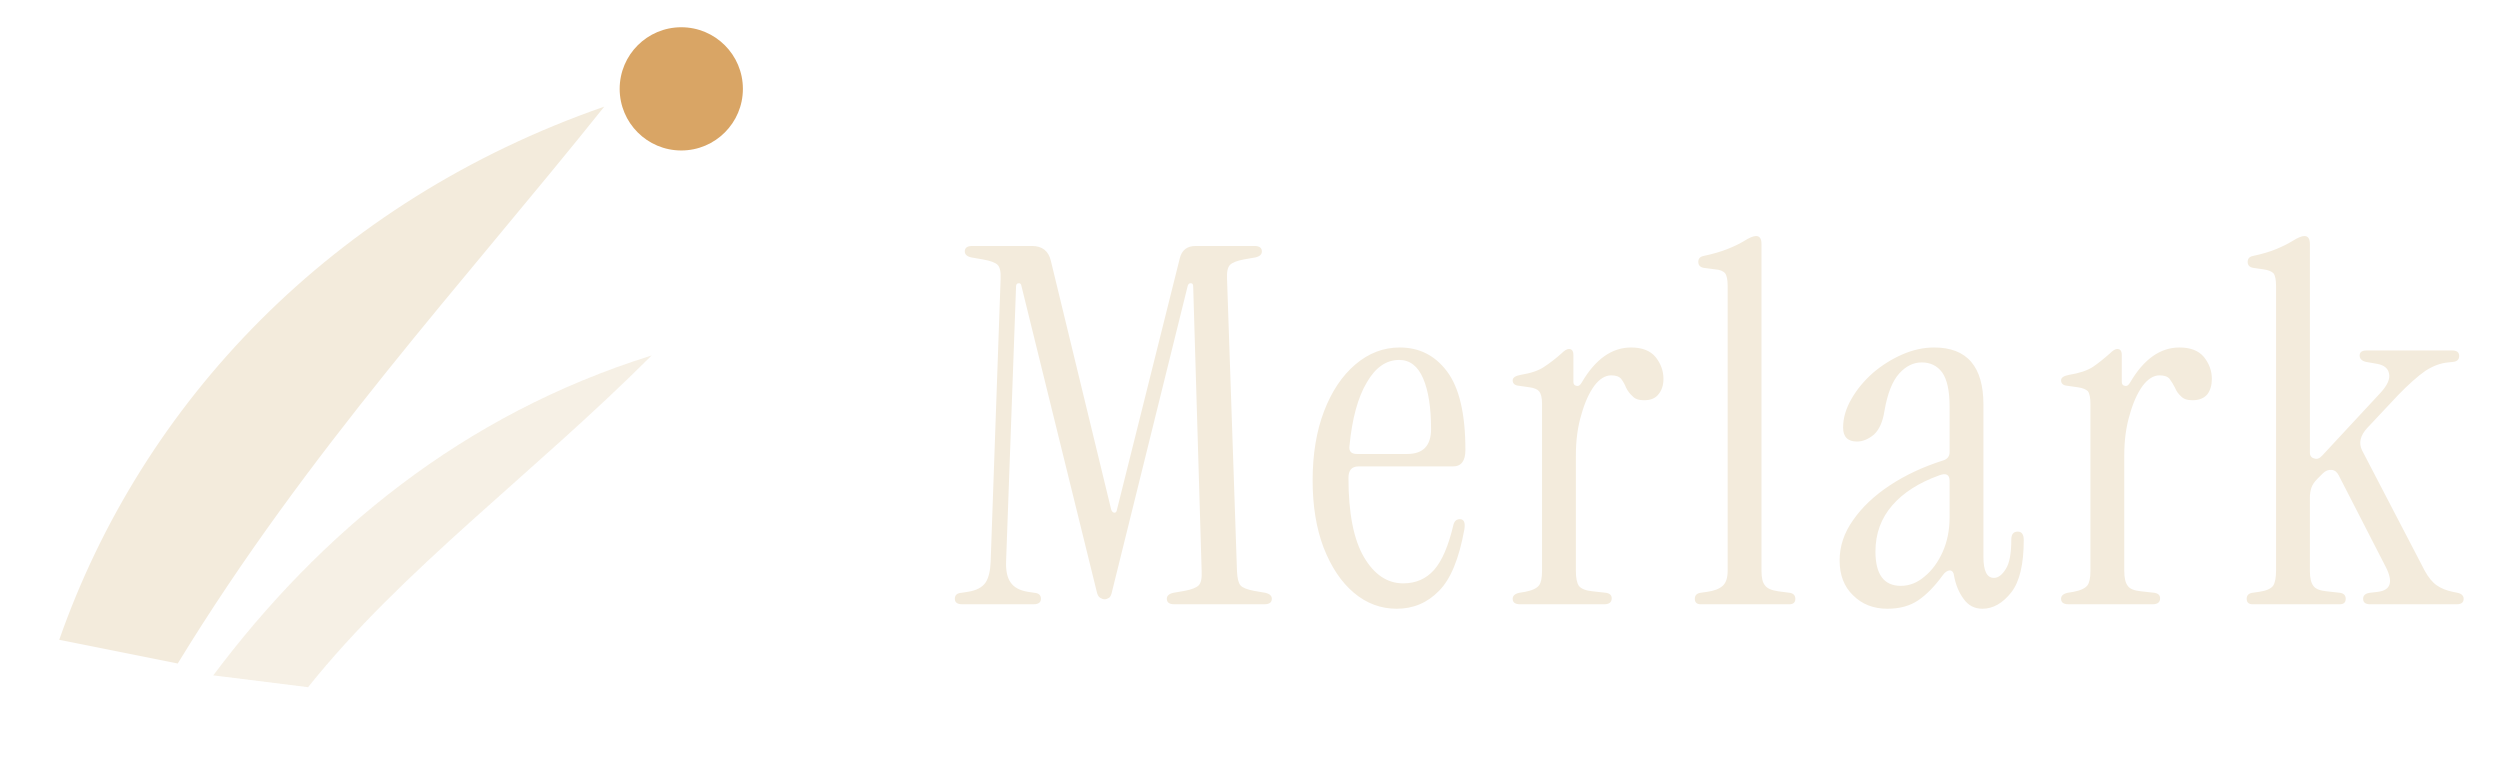
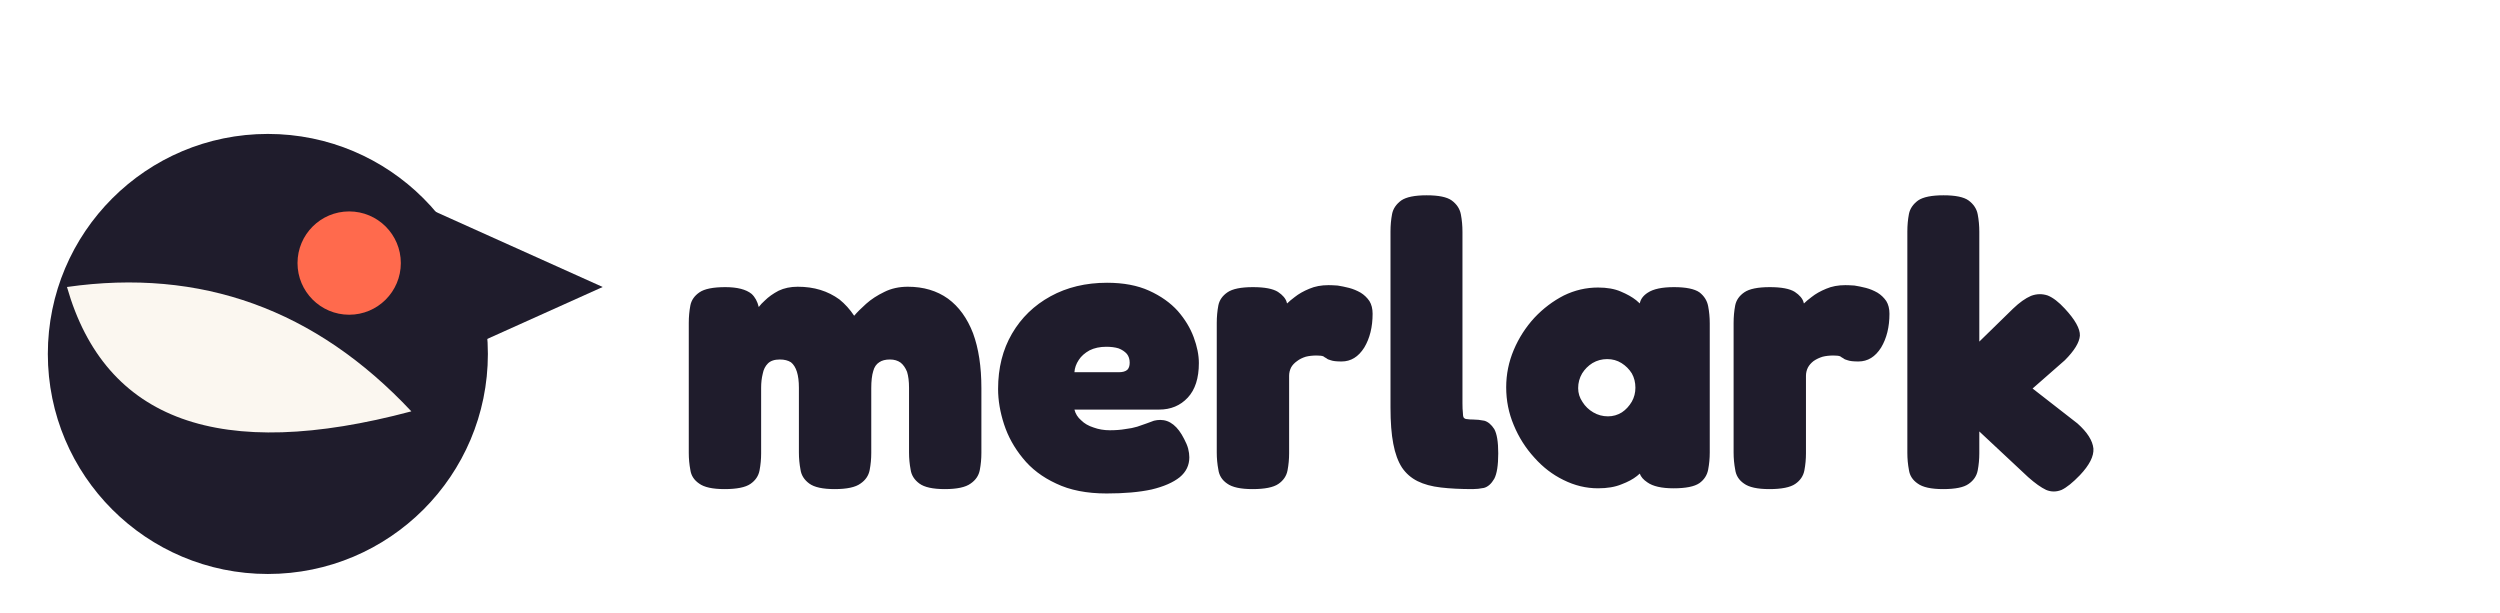
- <svg xmlns="http://www.w3.org/2000/svg" viewBox="0 0 211 64" role="img" aria-label="Merlark">
-   <g>
-     <path d="M5 54C12 34 28 17 51 9C39 24 26 38 15 56Z" fill="#F3EBDC" />
-     <path d="M18 57C27 45 39 35 55 30C45 40 34 48 26 58Z" fill="#F3EBDC" opacity="0.74" />
-     <circle cx="57.5" cy="7.5" r="5.2" fill="#D9A565" />
+ <svg xmlns="http://www.w3.org/2000/svg" width="196" height="48" viewBox="0 0 196 48" role="img" aria-label="Merlark">
+   <g transform="translate(0 0) scale(0.75)">
+     <circle cx="28" cy="37" r="23" fill="#1F1C2C" />
+     <path d="M43 21L63 30L43 39Z" fill="#1F1C2C" />
+     <path d="M43 43Q28 27 7 30Q13 51 43 43Z" fill="#FBF7F0" />
+     <circle cx="36.5" cy="27.5" r="5.4" fill="#FF6A4D" />
  </g>
-   <g transform="translate(80 51) scale(0.42)">
-     <path d="M31.5-1L31.5-1Q31.1-1 30.6-1.3Q30.1-1.6 29.9-2.6L29.9-2.6L14.8-63.9Q14.7-64.6 14.2-64.5Q13.7-64.5 13.7-63.8L13.7-63.8L11.7-8.6Q11.6-5.8 12.6-4.4Q13.6-2.9 16.1-2.5L16.1-2.5L17.4-2.3Q18.7-2.2 18.7-1.1L18.7-1.1Q18.7 0 17.2 0L17.2 0L2.9 0Q1.4 0 1.4-1.1L1.4-1.1Q1.4-2.2 2.7-2.3L2.7-2.3L4-2.5Q6.6-2.9 7.6-4.4Q8.5-5.8 8.6-8.6L8.6-8.6L10.6-65.4Q10.7-67.5 10-68.2Q9.3-68.9 7-69.3L7-69.3L4.7-69.7Q3.4-70 3.4-70.9L3.4-70.9Q3.4-72 4.9-72L4.9-72L16.9-72Q20-72 20.7-69L20.7-69L32.8-19.1Q33-18.4 33.5-18.4Q33.9-18.4 34-19.1L34-19.1L46.6-69.5Q47.2-72 49.8-72L49.8-72L61.6-72Q63.1-72 63.1-70.9L63.1-70.9Q63.1-70 61.8-69.7L61.8-69.7L59.5-69.3Q57.4-68.9 56.7-68.2Q56-67.5 56.1-65.4L56.1-65.4L58.1-6.6Q58.2-4.5 58.8-3.8Q59.4-3.1 61.5-2.7L61.5-2.7L63.8-2.3Q65.1-2 65.1-1.1L65.1-1.1Q65.1 0 63.6 0L63.6 0L45.5 0Q44 0 44-1.1L44-1.1Q44-2 45.3-2.3L45.3-2.3L47.6-2.7Q49.7-3.1 50.4-3.8Q51.1-4.5 51-6.6L51-6.6L49.3-63.8Q49.3-64.5 48.9-64.5Q48.4-64.6 48.2-64L48.2-64L33-2.6Q32.8-1.6 32.4-1.3Q31.9-1 31.5-1ZM90.2 0.9L90.2 0.9Q85.4 0.9 81.6-2.3Q77.8-5.5 75.5-11.4Q73.3-17.2 73.3-24.9L73.3-24.9Q73.3-32.8 75.6-38.8Q77.9-44.8 81.9-48.2Q85.9-51.6 90.8-51.6L90.8-51.6Q96.7-51.6 100.3-46.8Q104-41.9 104-31L104-31Q104-27.7 101.5-27.7L101.5-27.7L82.5-27.7Q80.5-27.7 80.5-25.4L80.5-25.4Q80.5-14.8 83.6-9.5Q86.7-4.2 91.5-4.2L91.5-4.2Q95.3-4.2 97.7-6.9Q100.1-9.6 101.6-16L101.6-16Q101.9-17.1 102.9-17.1L102.9-17.1Q104.1-17.1 103.8-15.1L103.8-15.1Q102.2-6.2 98.7-2.7Q95.2 0.9 90.2 0.9ZM82.2-30.2L82.2-30.2L92.3-30.2Q97.1-30.2 97.1-35.2L97.1-35.2Q97.1-41.7 95.5-45.4Q93.9-49.1 90.7-49.1L90.7-49.1Q86.8-49.1 84.2-44.6Q81.5-40.1 80.7-31.8L80.7-31.8Q80.5-30.2 82.2-30.2ZM127.4-44.6L127.4-44.6Q131.5-51.6 137.3-51.6L137.3-51.6Q140.6-51.6 142.2-49.7Q143.8-47.7 143.8-45.3L143.8-45.3Q143.8-43.4 142.8-42.2Q141.9-41 139.9-41L139.9-41Q138.3-41 137.6-41.8Q136.8-42.5 136.3-43.5Q135.9-44.5 135.3-45.3Q134.7-46 133.3-46L133.3-46Q131.5-46 129.9-43.9Q128.3-41.7 127.3-38.1Q126.2-34.5 126.2-29.9L126.2-29.9L126.2-6.7Q126.2-4.6 126.8-3.7Q127.5-2.8 129.6-2.6L129.6-2.6L132.3-2.3Q133.4-2.1 133.4-1.2L133.4-1.2Q133.4 0 131.9 0L131.9 0L115 0Q113.5 0 113.5-1.1L113.5-1.1Q113.5-2 114.8-2.3L114.8-2.3L116-2.5Q118.1-2.9 118.8-3.8Q119.4-4.6 119.4-6.7L119.4-6.7L119.4-40.3Q119.4-42.1 118.8-42.8Q118.3-43.4 116.9-43.6L116.9-43.6L114.8-43.9Q113.5-44 113.5-45L113.5-45Q113.5-45.8 115.1-46.1L115.1-46.1Q118.2-46.6 119.8-47.7Q121.5-48.8 123.3-50.4L123.3-50.4Q124.2-51.3 124.8-51.3L124.8-51.3Q125.7-51.3 125.7-50.1L125.7-50.1L125.7-44.7Q125.7-44 126.3-43.9Q126.9-43.7 127.4-44.6ZM169.1 0L151.3 0Q150.1 0 150.1-1.1L150.1-1.1Q150.1-2.1 151.2-2.3L151.2-2.3L152.6-2.5Q154.7-2.8 155.7-3.7Q156.7-4.6 156.7-6.7L156.7-6.7L156.7-64Q156.7-65.8 156.2-66.5Q155.6-67.2 154.2-67.3L154.2-67.3L151.9-67.6Q150.8-67.8 150.8-68.8L150.8-68.8Q150.8-69.8 151.9-70L151.9-70Q154.7-70.6 156.7-71.4Q158.7-72.2 160-73L160-73Q161.6-74 162.4-74L162.4-74Q163.5-74 163.5-72.4L163.5-72.4L163.5-6.7Q163.5-4.6 164.2-3.8Q164.8-2.9 166.9-2.6L166.9-2.6L169.2-2.3Q170.3-2.1 170.3-1.1L170.3-1.1Q170.3 0 169.1 0L169.1 0ZM188.8 0.9L188.8 0.9Q184.6 0.9 181.9-1.8Q179.2-4.4 179.2-8.8L179.2-8.8Q179.2-13.1 181.9-16.9Q184.6-20.8 189.3-23.9Q194-27 200-28.9L200-28.9Q201.3-29.3 201.3-30.6L201.3-30.6L201.3-39.7Q201.3-44.5 199.8-46.6Q198.3-48.6 195.7-48.6L195.7-48.6Q193.2-48.6 191.2-46.4Q189.1-44.1 188.2-38.8L188.2-38.8Q187.7-35.6 186.1-34.1Q184.4-32.7 182.7-32.7L182.7-32.7Q179.9-32.7 179.9-35.5L179.9-35.5Q179.9-38.4 181.6-41.3Q183.2-44.1 185.9-46.5Q188.6-48.8 191.8-50.2Q195-51.6 198.2-51.6L198.2-51.6Q208.1-51.6 208.1-40.1L208.1-40.1L208.1-9.5Q208.1-5.3 210.2-5.3L210.2-5.3Q211.5-5.3 212.6-7.1Q213.7-8.8 213.7-13L213.7-13Q213.7-14.6 215-14.6L215-14.6Q216.2-14.6 216.2-12.9L216.2-12.9Q216.2-5.6 213.7-2.4Q211.1 0.9 207.9 0.9L207.9 0.9Q205.5 0.9 204.1-1.1Q202.7-3 202.2-5.7L202.2-5.7Q202.1-6.7 201.4-6.8Q200.6-6.8 199.9-5.8L199.9-5.8Q197.5-2.5 195-0.8Q192.5 0.9 188.8 0.9ZM191.5-3.7L191.5-3.7Q194.1-3.7 196.3-5.6Q198.5-7.4 199.9-10.5Q201.3-13.6 201.3-17.5L201.3-17.5L201.3-24.8Q201.3-26.7 199.2-25.9L199.2-25.9Q193.1-23.7 189.8-19.9Q186.4-16 186.4-10.6L186.4-10.6Q186.4-3.7 191.5-3.7ZM237.6-44.6L237.6-44.6Q241.7-51.6 247.5-51.6L247.5-51.6Q250.8-51.6 252.4-49.7Q254.0-47.7 254.0-45.3L254.0-45.3Q254.0-43.4 253.1-42.2Q252.1-41 250.1-41L250.1-41Q248.5-41 247.8-41.8Q247.0-42.5 246.6-43.5Q246.1-44.5 245.5-45.3Q244.9-46 243.5-46L243.5-46Q241.7-46 240.1-43.9Q238.5-41.7 237.5-38.1Q236.4-34.5 236.4-29.9L236.4-29.9L236.4-6.7Q236.4-4.6 237.1-3.7Q237.7-2.8 239.8-2.6L239.8-2.6L242.5-2.3Q243.6-2.1 243.6-1.2L243.6-1.2Q243.6 0 242.1 0L242.1 0L225.2 0Q223.7 0 223.7-1.1L223.7-1.1Q223.7-2 225.0-2.3L225.0-2.3L226.2-2.5Q228.3-2.9 229.0-3.8Q229.6-4.6 229.6-6.7L229.6-6.7L229.6-40.3Q229.6-42.1 229.1-42.8Q228.5-43.4 227.1-43.6L227.1-43.6L225.0-43.9Q223.7-44 223.7-45L223.7-45Q223.7-45.8 225.3-46.1L225.3-46.1Q228.4-46.6 230.1-47.7Q231.7-48.8 233.5-50.4L233.5-50.4Q234.4-51.3 235.0-51.3L235.0-51.3Q235.9-51.3 235.9-50.1L235.9-50.1L235.9-44.7Q235.9-44 236.5-43.9Q237.1-43.7 237.6-44.6ZM279.7 0L262.2 0Q261 0 261-1.1L261-1.1Q261-2.1 262.1-2.3L262.1-2.3L263.5-2.5Q265.6-2.8 266.3-3.7Q266.9-4.6 266.9-6.7L266.9-6.7L266.9-64Q266.9-65.8 266.4-66.5Q265.8-67.1 264.4-67.3L264.4-67.3L262.3-67.6Q261.2-67.8 261.2-68.8L261.2-68.8Q261.2-69.8 262.3-70L262.3-70Q265.1-70.6 267-71.4Q268.9-72.2 270.2-73L270.2-73Q271.8-74 272.6-74L272.6-74Q273.7-74 273.7-72.4L273.7-72.4L273.7-30.5Q273.7-29.5 274.6-29.3Q275.4-29 276.2-29.9L276.2-29.9L287.9-42.5Q290-44.8 289.6-46.4Q289.3-47.9 287.3-48.3L287.3-48.3L285-48.7Q283.7-49 283.7-50L283.7-50Q283.7-51 285.1-51L285.1-51L302.3-51Q303.7-51 303.7-49.9L303.7-49.9Q303.7-48.8 302.4-48.7L302.4-48.7L301.5-48.6Q299.2-48.4 296.9-46.9Q294.6-45.3 291.4-42L291.4-42L285.2-35.4Q283.1-33.1 284.2-30.9L284.2-30.9L296.8-6.7Q297.9-4.7 299.2-3.8Q300.5-2.9 302.4-2.5L302.4-2.5L303.4-2.3Q304.6-2 304.6-1.1L304.6-1.1Q304.6 0 303.2 0L303.2 0L285.8 0Q284.4 0 284.4-1.1L284.4-1.1Q284.4-2.1 285.7-2.3L285.7-2.3L287.4-2.5Q291.2-3 289-7.4L289-7.4L279.5-25.9Q279-26.9 278.1-27Q277.1-27.1 276.3-26.3L276.3-26.3L275.2-25.2Q274.3-24.3 274-23.4Q273.7-22.5 273.7-21.4L273.7-21.4L273.7-6.7Q273.7-4.6 274.4-3.7Q275-2.8 277.1-2.6L277.1-2.6L279.8-2.3Q280.9-2.1 280.9-1.1L280.9-1.1Q280.9 0 279.7 0L279.7 0Z" fill="#F3EBDC" />
+   <g transform="translate(54 38.06494) scale(0.3117)">
+     <path d="M9 0.9L9 0.9Q4.5 0.9 2.6-0.5Q0.7-1.8 0.4-3.9Q0-6 0-8.2L0-8.2L0-40.9Q0-43.2 0.4-45.3Q0.8-47.3 2.7-48.6Q4.6-49.9 9.2-49.9L9.2-49.9Q13.7-49.9 15.8-48.2L15.8-48.2Q17.1-47 17.6-44.9L17.6-44.9Q18.2-45.7 19.1-46.5L19.1-46.5Q20.5-47.9 22.6-49.0Q24.7-50 27.4-50L27.4-50Q30.5-50 33.1-49.2Q35.7-48.4 37.9-46.8Q40.0-45.1 41.6-42.7L41.6-42.7Q42.7-44 44.6-45.7Q46.5-47.4 49.2-48.7Q51.8-50 55.1-50L55.1-50Q61.0-50 65.2-47Q69.3-44 71.5-38.3Q73.6-32.6 73.6-24.5L73.6-24.5L73.6-8.2Q73.6-6 73.2-3.9Q72.8-1.8 70.9-0.5Q69 0.9 64.4 0.9L64.4 0.9Q59.9 0.9 58.0-0.5Q56.1-1.9 55.8-4Q55.4-6.1 55.4-8.3L55.4-8.3L55.4-24.6Q55.4-27 54.9-28.6Q54.3-30.1 53.3-30.9Q52.2-31.7 50.6-31.7L50.6-31.7Q48.9-31.7 47.9-31Q46.8-30.3 46.4-28.8Q45.9-27.2 45.9-24.5L45.9-24.5L45.9-8.2Q45.9-6 45.5-3.9Q45.1-1.8 43.2-0.5Q41.3 0.9 36.7 0.9L36.7 0.9Q32.2 0.9 30.3-0.5Q28.4-1.9 28.1-4Q27.7-6.1 27.7-8.3L27.7-8.3L27.7-24.6Q27.7-27 27.2-28.6Q26.7-30.2 25.7-31.0Q24.6-31.7 22.9-31.7L22.9-31.7Q20.9-31.7 19.9-30.7Q18.9-29.7 18.6-28.1Q18.2-26.5 18.2-24.6L18.2-24.6L18.2-8.1Q18.2-5.9 17.8-3.8Q17.4-1.7 15.5-0.4Q13.6 0.9 9 0.9ZM105.1 2L105.1 2Q97.6 2 92.4-0.5Q87.2-2.9 84.0-6.9Q80.8-10.8 79.3-15.4Q77.8-20 77.8-24.3L77.8-24.3Q77.8-32.2 81.3-38.2Q84.8-44.2 91.0-47.6Q97.2-51 105.2-51L105.2-51Q111.4-51 115.8-49Q120.2-47 123.0-43.9Q125.7-40.8 127.0-37.3Q128.3-33.8 128.3-30.8L128.3-30.8Q128.3-25.1 125.5-22.1Q122.7-19.1 118.3-19.1L118.3-19.1L97.0-19.1Q97.4-17.5 98.7-16.4Q99.9-15.2 101.8-14.6Q103.7-13.9 105.9-13.9L105.9-13.9Q108.1-13.9 109.8-14.2Q111.5-14.4 112.8-14.8Q114.0-15.2 115.1-15.6Q116.1-16 117.0-16.3Q117.8-16.5 118.6-16.5L118.6-16.5Q120.4-16.5 121.9-15.3Q123.4-14.1 124.6-11.7L124.6-11.7Q125.3-10.4 125.6-9.3Q125.9-8.1 125.9-7.1L125.9-7.1Q125.9-4.1 123.5-2.1Q121.0-0.1 116.4 1.0Q111.8 2 105.1 2ZM97.0-28.5L97.0-28.5L108.2-28.5Q109.6-28.5 110.3-29.1Q110.9-29.7 110.9-30.9L110.9-30.9Q110.9-32.2 110.2-33.1Q109.4-34 108.1-34.5Q106.8-34.9 105.0-34.9L105.0-34.9Q102.6-34.9 100.8-34.0Q99.0-33 98.1-31.6Q97.1-30.1 97.0-28.5ZM141.8 0.9L141.8 0.9Q137.3 0.9 135.4-0.5Q133.5-1.8 133.2-4.0Q132.8-6.1 132.8-8.3L132.8-8.3L132.8-40.9Q132.8-43.2 133.2-45.3Q133.6-47.3 135.5-48.6Q137.4-49.9 141.9-49.9L141.9-49.9Q146.3-49.9 148.2-48.7Q150-47.5 150.4-46.1L150.4-46.1Q150.4-45.9 150.5-45.8L150.5-45.8Q151.2-46.5 152.4-47.4L152.4-47.4Q153.9-48.6 156.1-49.5Q158.2-50.4 160.9-50.4L160.9-50.4Q161.8-50.4 163.2-50.3Q164.5-50.1 166.1-49.7Q167.6-49.3 169.0-48.5Q170.3-47.7 171.2-46.4Q172-45.1 172-43.2L172-43.2Q172-38.2 169.9-34.7Q167.7-31.2 164.2-31.2L164.2-31.2Q162.3-31.2 161.5-31.5Q160.7-31.7 160.4-32.0Q160-32.2 159.6-32.5Q159.1-32.7 157.9-32.7L157.9-32.7Q156.4-32.7 155.2-32.4Q153.9-32 153.0-31.3Q152-30.6 151.5-29.7Q151-28.7 151-27.6L151-27.6L151-8.1Q151-5.9 150.6-3.8Q150.2-1.7 148.3-0.4Q146.4 0.9 141.8 0.9ZM197.2 0.9L197.2 0.9Q192.6 0.9 189.2 0.5Q185.7 0.1 183.3-1.1Q180.9-2.3 179.4-4.5Q177.9-6.8 177.2-10.5Q176.5-14.1 176.5-19.6L176.5-19.6L176.5-63.9Q176.5-66.2 176.9-68.3Q177.3-70.3 179.2-71.7Q181.1-73 185.6-73L185.6-73Q190.1-73 191.9-71.7Q193.8-70.3 194.2-68.2Q194.6-66.1 194.6-63.8L194.6-63.8L194.6-20.7Q194.6-19.2 194.7-18.4Q194.7-17.5 194.9-17.1Q195.2-16.7 195.8-16.7Q196.3-16.6 197.3-16.6L197.3-16.6Q198.6-16.6 200.1-16.3Q201.5-15.9 202.6-14.2Q203.6-12.4 203.6-8.1L203.6-8.1Q203.6-3.6 202.6-1.7Q201.5 0.2 200 0.6Q198.5 0.9 197.2 0.9ZM247.7 0.7L247.7 0.7Q243.2 0.7 241.1-0.8L241.1-0.8Q239.6-1.8 239.2-3L239.2-3Q238.9-2.7 238.5-2.4L238.5-2.4Q237-1.2 234.6-0.3Q232.2 0.7 228.7 0.7L228.7 0.7Q224.2 0.7 220.0-1.4Q215.9-3.4 212.7-7Q209.4-10.6 207.5-15.2Q205.6-19.7 205.6-24.7L205.6-24.7Q205.6-29.6 207.5-34.1Q209.4-38.6 212.7-42.2Q216-45.7 220.1-47.8Q224.2-49.8 228.7-49.8L228.7-49.8Q232.1-49.8 234.4-48.8Q236.8-47.8 238.3-46.6L238.3-46.6Q238.8-46.2 239.2-45.8L239.2-45.8Q239.5-47.4 241.2-48.5L241.2-48.5Q243.3-49.9 247.8-49.9Q252.3-49.9 254.2-48.6Q256-47.2 256.4-45.1Q256.8-43 256.8-40.8L256.8-40.8L256.8-8.3Q256.8-6.1 256.4-4Q256-1.9 254.2-0.6Q252.3 0.7 247.7 0.7ZM231.2-17.4L231.2-17.4Q233.1-17.4 234.7-18.4Q236.2-19.4 237.2-21.1Q238.1-22.7 238.1-24.6L238.1-24.6Q238.1-26.6 237.2-28.2Q236.2-29.8 234.6-30.8Q233-31.8 231-31.8Q229-31.8 227.3-30.8Q225.7-29.8 224.7-28.2Q223.7-26.5 223.7-24.5L223.7-24.5Q223.7-22.6 224.8-21Q225.8-19.4 227.5-18.4Q229.2-17.4 231.2-17.4ZM271.8 0.9L271.8 0.9Q267.3 0.9 265.4-0.5Q263.5-1.8 263.2-4.0Q262.8-6.1 262.8-8.3L262.8-8.3L262.8-40.9Q262.8-43.2 263.2-45.3Q263.6-47.3 265.5-48.6Q267.4-49.9 271.9-49.9L271.9-49.9Q276.3-49.9 278.2-48.7Q280-47.5 280.4-46.1L280.4-46.1Q280.4-45.9 280.5-45.8L280.5-45.8Q281.2-46.5 282.4-47.4L282.4-47.4Q283.9-48.6 286.1-49.5Q288.2-50.4 290.9-50.4L290.9-50.4Q291.8-50.4 293.2-50.3Q294.5-50.1 296.1-49.7Q297.6-49.3 299.0-48.5Q300.3-47.7 301.2-46.4Q302-45.1 302-43.2L302-43.2Q302-38.2 299.9-34.7Q297.7-31.2 294.2-31.2L294.2-31.2Q292.3-31.2 291.5-31.5Q290.7-31.7 290.4-32.0Q290-32.2 289.6-32.5Q289.1-32.7 287.9-32.7L287.9-32.7Q286.4-32.7 285.2-32.4Q283.9-32 282.9-31.3Q282-30.6 281.5-29.7Q281-28.7 281-27.6L281-27.6L281-8.1Q281-5.9 280.6-3.8Q280.2-1.7 278.3-0.4Q276.4 0.9 271.8 0.9ZM338-24.4L349.3-15.6Q353-12.3 353.3-9.3Q353.5-6.4 349.9-2.6L349.9-2.6Q347.2 0.2 345.3 1.1Q343.3 1.9 341.4 1.1Q339.5 0.2 336.9-2.1L336.9-2.1L324.6-13.6L324.6-8.1Q324.6-5.9 324.2-3.8Q323.8-1.7 321.9-0.4Q320.1 0.9 315.5 0.9L315.5 0.9Q311 0.9 309.1-0.5Q307.2-1.8 306.9-3.9Q306.5-6 306.5-8.2L306.5-8.2L306.5-63.9Q306.5-66.2 306.9-68.3Q307.3-70.3 309.2-71.7Q311.1-73 315.6-73L315.6-73Q320.1-73 321.9-71.7Q323.8-70.3 324.2-68.2Q324.6-66.1 324.6-63.8L324.6-63.8L324.6-36.2L333.1-44.5Q335.5-46.8 337.6-47.7Q339.7-48.5 341.8-47.8Q343.8-47 346.1-44.5L346.1-44.5Q350-40.3 349.9-37.7Q349.7-35.1 346.1-31.5L346.1-31.5L338-24.4Z" fill="#1F1C2C" />
  </g>
</svg>
